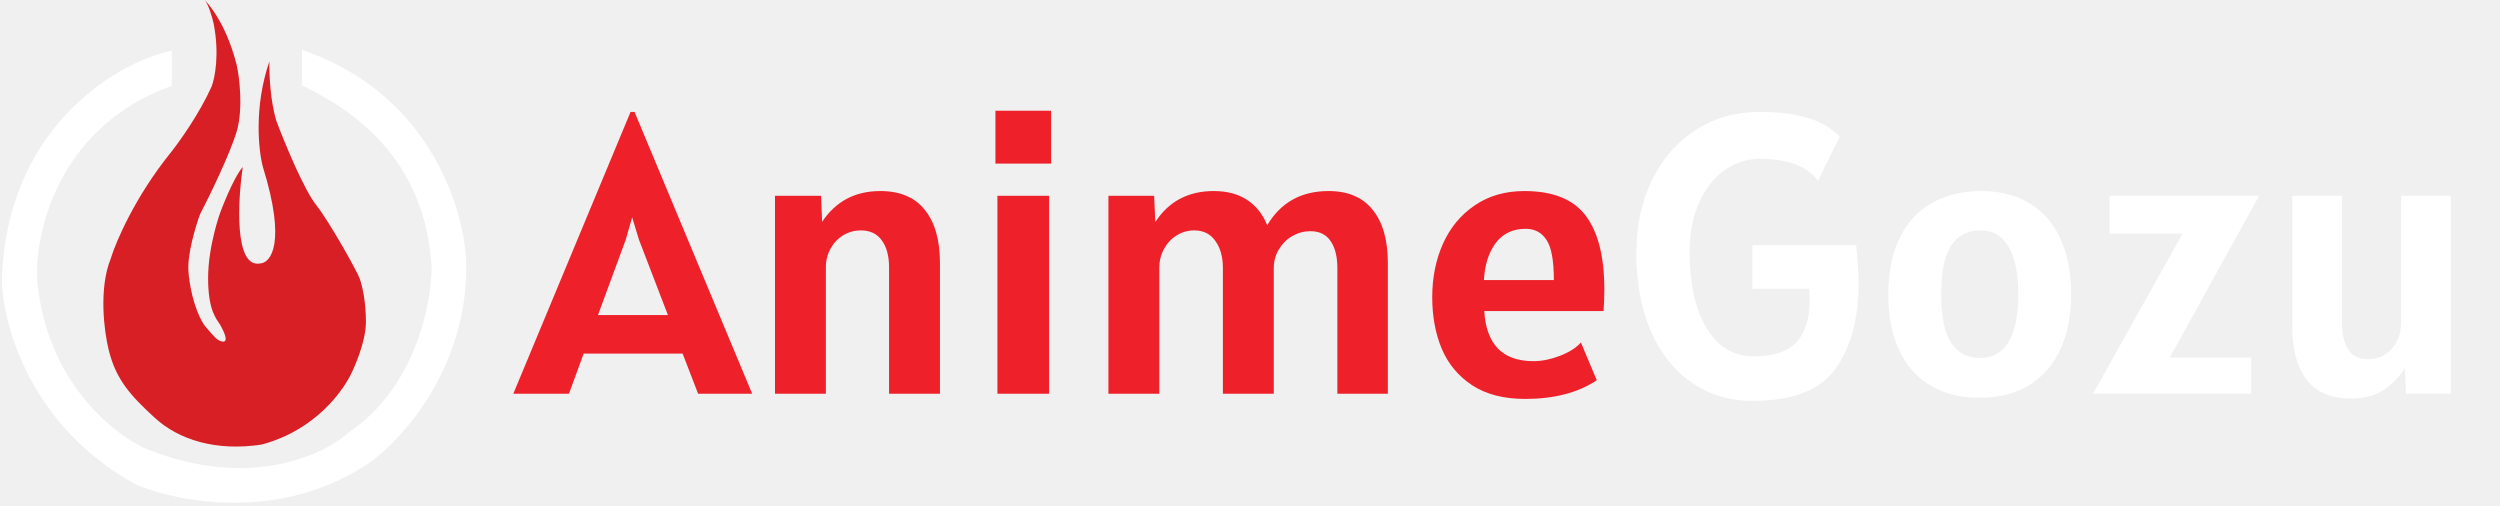
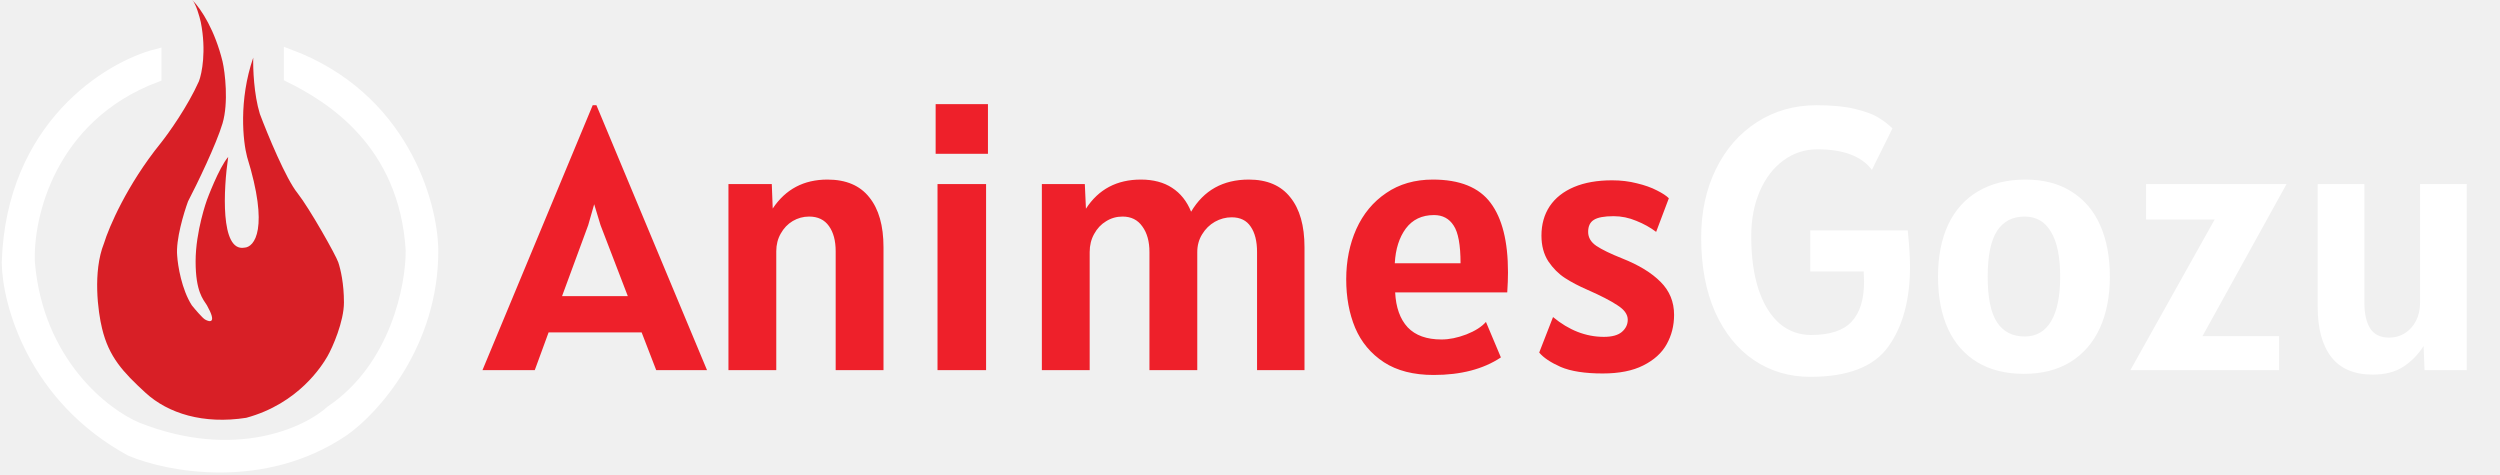
- <svg xmlns="http://www.w3.org/2000/svg" width="673" height="136" viewBox="0 0 673 136" fill="none">
-   <path d="M183.763 95.193H157.12L153.161 106H138.181L169.746 30.137H170.816L202.488 106H187.936L183.763 95.193ZM179.804 84.814L171.993 64.484L170.174 58.492L168.462 64.484L160.972 84.814H179.804ZM236.983 51.43C242.297 51.43 246.292 53.124 248.967 56.513C251.678 59.865 253.033 64.627 253.033 70.797V106H239.337V71.974C239.337 68.942 238.695 66.535 237.411 64.751C236.127 62.932 234.237 62.023 231.74 62.023C230.064 62.023 228.494 62.451 227.032 63.307C225.605 64.163 224.464 65.358 223.608 66.891C222.752 68.389 222.324 70.084 222.324 71.974V106H208.628V52.714H221.04L221.307 59.722C224.981 54.194 230.206 51.43 236.983 51.43ZM267.969 29.816H282.949V44.047H267.969V29.816ZM268.504 52.714H282.414V106H268.504V52.714ZM357.665 51.43C362.908 51.43 366.867 53.124 369.542 56.513C372.252 59.865 373.608 64.627 373.608 70.797V106H360.019V72.188C360.019 69.085 359.412 66.66 358.2 64.912C357.023 63.129 355.204 62.237 352.743 62.237C351.066 62.237 349.461 62.665 347.928 63.521C346.43 64.377 345.217 65.572 344.29 67.106C343.362 68.603 342.899 70.298 342.899 72.188V106H329.203V72.188C329.203 69.156 328.525 66.713 327.17 64.859C325.85 62.968 323.96 62.023 321.499 62.023C319.787 62.023 318.217 62.469 316.791 63.361C315.364 64.216 314.223 65.429 313.367 66.999C312.511 68.532 312.083 70.262 312.083 72.188V106H298.387V52.714H310.692L311.013 59.776C314.615 54.212 319.858 51.43 326.742 51.43C330.308 51.43 333.287 52.215 335.676 53.784C338.102 55.353 339.921 57.636 341.133 60.632C344.771 54.497 350.282 51.43 357.665 51.43ZM410.595 107.391C404.853 107.391 400.109 106.178 396.364 103.753C392.619 101.292 389.873 98.011 388.125 93.909C386.413 89.807 385.557 85.171 385.557 79.999C385.557 74.72 386.52 69.923 388.446 65.608C390.408 61.256 393.261 57.814 397.006 55.282C400.751 52.714 405.21 51.43 410.381 51.43C418.085 51.43 423.596 53.659 426.913 58.117C430.23 62.54 431.888 69.156 431.888 77.966C431.888 79.678 431.817 81.604 431.674 83.744H399.574C399.788 88.06 400.983 91.394 403.159 93.749C405.37 96.067 408.598 97.226 412.842 97.226C415.054 97.226 417.426 96.745 419.958 95.781C422.49 94.783 424.363 93.588 425.575 92.197L429.855 102.362C424.826 105.715 418.406 107.391 410.595 107.391ZM418.299 75.398C418.299 70.155 417.64 66.553 416.32 64.591C415.036 62.594 413.163 61.595 410.702 61.595C407.243 61.595 404.55 62.879 402.624 65.447C400.734 68.015 399.681 71.332 399.467 75.398H418.299Z" fill="#EE202A" />
-   <path d="M499.679 65.982C500.107 70.405 500.321 73.864 500.321 76.361C500.321 85.848 498.252 93.481 494.115 99.259C489.977 105.037 482.523 107.926 471.752 107.926C465.76 107.926 460.392 106.339 455.648 103.164C450.94 99.99 447.231 95.407 444.52 89.415C441.845 83.387 440.508 76.254 440.508 68.015C440.508 60.703 441.917 54.176 444.734 48.434C447.552 42.692 451.457 38.215 456.451 35.005C461.48 31.76 467.186 30.137 473.571 30.137C477.922 30.137 481.524 30.476 484.378 31.154C487.267 31.831 489.496 32.634 491.065 33.561C492.635 34.488 494.043 35.558 495.292 36.771L489.407 48.648C486.446 44.725 481.239 42.763 473.785 42.763C470.218 42.763 466.99 43.815 464.101 45.919C461.212 48.024 458.947 50.966 457.307 54.747C455.666 58.528 454.846 62.843 454.846 67.694C454.846 73.543 455.541 78.608 456.932 82.888C458.359 87.132 460.356 90.378 462.924 92.625C465.528 94.836 468.542 95.942 471.966 95.942C477.351 95.942 481.221 94.676 483.575 92.144C485.965 89.611 487.16 85.777 487.16 80.641C487.16 80.07 487.124 79.107 487.053 77.752H471.752V65.982H499.679ZM532.946 107.07C527.738 107.07 523.298 105.964 519.624 103.753C515.951 101.542 513.151 98.367 511.225 94.23C509.299 90.057 508.336 85.064 508.336 79.25C508.336 73.436 509.317 68.443 511.278 64.27C513.276 60.097 516.147 56.923 519.892 54.747C523.672 52.536 528.166 51.43 533.374 51.43C538.545 51.43 542.932 52.571 546.535 54.854C550.173 57.101 552.919 60.311 554.774 64.484C556.628 68.657 557.556 73.579 557.556 79.25C557.556 84.885 556.593 89.807 554.667 94.016C552.741 98.189 549.923 101.417 546.214 103.699C542.54 105.947 538.117 107.07 532.946 107.07ZM533.16 96.37C536.477 96.37 538.991 94.925 540.703 92.037C542.451 89.147 543.325 84.885 543.325 79.25C543.325 73.579 542.451 69.299 540.703 66.41C538.991 63.485 536.477 62.023 533.16 62.023C529.664 62.023 527.025 63.396 525.242 66.142C523.458 68.889 522.567 73.258 522.567 79.25C522.567 85.242 523.458 89.593 525.242 92.304C527.025 95.015 529.664 96.37 533.16 96.37ZM584.086 96.263H606.021V106H563.435L587.563 62.879H567.929V52.714H608.161L584.086 96.263ZM659.771 52.714V106H647.68L647.412 99.099C645.843 101.559 643.899 103.539 641.581 105.037C639.298 106.535 636.374 107.284 632.807 107.284C627.528 107.284 623.587 105.608 620.983 102.255C618.38 98.902 617.078 94.123 617.078 87.917V52.714H630.453V86.74C630.453 89.843 631.006 92.286 632.111 94.07C633.253 95.817 635.054 96.691 637.515 96.691C639.191 96.691 640.689 96.281 642.009 95.46C643.364 94.605 644.434 93.427 645.219 91.93C646.004 90.396 646.396 88.666 646.396 86.74V52.714H659.771Z" fill="white" />
+ <svg xmlns="http://www.w3.org/2000/svg" width="716" height="136" viewBox="0 0 716 136" fill="none">
+   <path d="M183.763 95.193H157.12L153.161 106H138.181L169.746 30.137H170.816L202.488 106H187.936L183.763 95.193ZM179.804 84.814L171.993 64.484L170.174 58.492L168.462 64.484L160.972 84.814H179.804ZM236.983 51.43C242.297 51.43 246.292 53.124 248.967 56.513C251.678 59.865 253.033 64.627 253.033 70.797V106H239.337V71.974C239.337 68.942 238.695 66.535 237.411 64.751C236.127 62.932 234.237 62.023 231.74 62.023C230.064 62.023 228.494 62.451 227.032 63.307C225.605 64.163 224.464 65.358 223.608 66.891C222.752 68.389 222.324 70.084 222.324 71.974V106H208.628V52.714H221.04L221.307 59.722C224.981 54.194 230.206 51.43 236.983 51.43ZM267.969 29.816H282.949V44.047H267.969V29.816ZM268.504 52.714H282.414V106H268.504V52.714ZM357.665 51.43C362.908 51.43 366.867 53.124 369.542 56.513C372.252 59.865 373.608 64.627 373.608 70.797V106H360.019V72.188C360.019 69.085 359.412 66.66 358.2 64.912C357.023 63.129 355.204 62.237 352.743 62.237C351.066 62.237 349.461 62.665 347.928 63.521C346.43 64.377 345.217 65.572 344.29 67.106C343.362 68.603 342.899 70.298 342.899 72.188V106H329.203V72.188C329.203 69.156 328.525 66.713 327.17 64.859C325.85 62.968 323.96 62.023 321.499 62.023C319.787 62.023 318.217 62.469 316.791 63.361C315.364 64.216 314.223 65.429 313.367 66.999C312.511 68.532 312.083 70.262 312.083 72.188V106H298.387V52.714H310.692L311.013 59.776C314.615 54.212 319.858 51.43 326.742 51.43C330.308 51.43 333.287 52.215 335.676 53.784C338.102 55.353 339.921 57.636 341.133 60.632C344.771 54.497 350.282 51.43 357.665 51.43ZM410.595 107.391C404.853 107.391 400.109 106.178 396.364 103.753C392.619 101.292 389.873 98.011 388.125 93.909C386.413 89.807 385.557 85.171 385.557 79.999C385.557 74.72 386.52 69.923 388.446 65.608C390.408 61.256 393.261 57.814 397.006 55.282C400.751 52.714 405.21 51.43 410.381 51.43C418.085 51.43 423.596 53.659 426.913 58.117C430.23 62.54 431.888 69.156 431.888 77.966C431.888 79.678 431.817 81.604 431.674 83.744H399.574C399.788 88.06 400.983 91.394 403.159 93.749C405.37 96.067 408.598 97.226 412.842 97.226C415.054 97.226 417.426 96.745 419.958 95.781C422.49 94.783 424.363 93.588 425.575 92.197L429.855 102.362C424.826 105.715 418.406 107.391 410.595 107.391ZM418.299 75.398C418.299 70.155 417.64 66.553 416.32 64.591C415.036 62.594 413.163 61.595 410.702 61.595C407.243 61.595 404.55 62.879 402.624 65.447C400.734 68.015 399.681 71.332 399.467 75.398H418.299ZM459.019 106.963C453.918 106.963 449.906 106.339 446.981 105.09C444.092 103.806 442.041 102.433 440.829 100.971L444.788 90.806C449.353 94.587 454.204 96.477 459.34 96.477C461.658 96.477 463.37 96.013 464.476 95.086C465.617 94.123 466.188 92.946 466.188 91.555C466.188 90.057 465.207 88.684 463.245 87.436C461.319 86.151 458.448 84.671 454.632 82.995C452.171 81.925 450.031 80.802 448.212 79.624C446.393 78.448 444.806 76.86 443.45 74.863C442.131 72.83 441.471 70.369 441.471 67.48C441.471 64.27 442.255 61.47 443.825 59.081C445.43 56.691 447.748 54.854 450.78 53.57C453.811 52.286 457.449 51.644 461.694 51.644C464.226 51.644 466.598 51.929 468.809 52.5C471.056 53.035 472.964 53.713 474.534 54.533C476.103 55.318 477.244 56.067 477.958 56.78L474.32 66.41C472.679 65.162 470.789 64.109 468.649 63.254C466.544 62.362 464.369 61.916 462.122 61.916C459.447 61.916 457.556 62.273 456.451 62.986C455.381 63.664 454.846 64.805 454.846 66.41C454.846 68.015 455.63 69.353 457.2 70.422C458.805 71.493 461.266 72.687 464.583 74.007C469.362 75.897 473.036 78.144 475.604 80.748C478.172 83.316 479.456 86.455 479.456 90.164C479.456 93.267 478.742 96.085 477.316 98.617C475.925 101.114 473.696 103.129 470.628 104.662C467.597 106.196 463.727 106.963 459.019 106.963Z" fill="#EE202A" />
+   <path d="M546.387 65.982C546.815 70.405 547.029 73.864 547.029 76.361C547.029 85.848 544.96 93.481 540.823 99.259C536.686 105.037 529.231 107.926 518.46 107.926C512.468 107.926 507.1 106.339 502.356 103.164C497.648 99.99 493.939 95.407 491.228 89.415C488.553 83.387 487.216 76.254 487.216 68.015C487.216 60.703 488.625 54.176 491.442 48.434C494.26 42.692 498.166 38.215 503.159 35.005C508.188 31.76 513.895 30.137 520.279 30.137C524.63 30.137 528.233 30.476 531.086 31.154C533.975 31.831 536.204 32.634 537.773 33.561C539.343 34.488 540.752 35.558 542 36.771L536.115 48.648C533.155 44.725 527.947 42.763 520.493 42.763C516.926 42.763 513.698 43.815 510.809 45.919C507.92 48.024 505.656 50.966 504.015 54.747C502.374 58.528 501.554 62.843 501.554 67.694C501.554 73.543 502.249 78.608 503.64 82.888C505.067 87.132 507.064 90.378 509.632 92.625C512.236 94.836 515.25 95.942 518.674 95.942C524.06 95.942 527.929 94.676 530.283 92.144C532.673 89.611 533.868 85.777 533.868 80.641C533.868 80.07 533.832 79.107 533.761 77.752H518.46V65.982H546.387ZM579.654 107.07C574.446 107.07 570.006 105.964 566.332 103.753C562.659 101.542 559.859 98.367 557.933 94.23C556.007 90.057 555.044 85.064 555.044 79.25C555.044 73.436 556.025 68.443 557.986 64.27C559.984 60.097 562.855 56.923 566.6 54.747C570.38 52.536 574.874 51.43 580.082 51.43C585.253 51.43 589.64 52.571 593.243 54.854C596.881 57.101 599.627 60.311 601.482 64.484C603.336 68.657 604.264 73.579 604.264 79.25C604.264 84.885 603.301 89.807 601.375 94.016C599.449 98.189 596.631 101.417 592.922 103.699C589.248 105.947 584.825 107.07 579.654 107.07ZM579.868 96.37C583.185 96.37 585.699 94.925 587.411 92.037C589.159 89.147 590.033 84.885 590.033 79.25C590.033 73.579 589.159 69.299 587.411 66.41C585.699 63.485 583.185 62.023 579.868 62.023C576.372 62.023 573.733 63.396 571.95 66.142C570.166 68.889 569.275 73.258 569.275 79.25C569.275 85.242 570.166 89.593 571.95 92.304C573.733 95.015 576.372 96.37 579.868 96.37ZM630.794 96.263H652.729V106H610.143L634.271 62.879H614.637V52.714H654.869L630.794 96.263ZM706.479 52.714V106H694.388L694.12 99.099C692.551 101.559 690.607 103.539 688.289 105.037C686.006 106.535 683.082 107.284 679.515 107.284C674.236 107.284 670.295 105.608 667.691 102.255C665.088 98.902 663.786 94.123 663.786 87.917V52.714H677.161V86.74C677.161 89.843 677.714 92.286 678.819 94.07C679.961 95.817 681.762 96.691 684.223 96.691C685.899 96.691 687.397 96.281 688.717 95.46C690.072 94.605 691.142 93.427 691.927 91.93C692.712 90.396 693.104 88.666 693.104 86.74V52.714H706.479Z" fill="white" />
  <path d="M44.741 15.556V22.05C14.294 33.528 7.89 62.274 8.494 75.212C10.911 103.846 30.141 118.657 39.455 122.483C67.365 133.478 87.935 123.842 94.731 117.65C113.337 105.116 117.788 81.719 117.687 71.587C115.754 40.898 94.731 27.94 82.8 22.05V15.556C115.301 27.638 123.829 57.944 124.03 71.587C124.151 98.651 107.065 117.399 98.507 123.389C75.55 138.975 48.164 133.71 37.34 129.128C9.431 113.905 2.151 86.841 2 75.212C3.208 36.065 30.997 19.13 44.741 15.556Z" fill="white" stroke="white" stroke-width="3" />
  <path d="M69.958 70.932C63.031 72.124 64.005 54.102 65.358 44.942C62.652 48.082 59.269 57.26 59.269 57.26C59.269 57.26 56.022 66.194 56.022 74.858C56.022 83.521 58.187 85.732 59.269 87.447C62.192 92.645 60.126 92.32 58.728 91.508C57.97 91.075 55.887 88.62 54.94 87.447C52.017 82.899 50.926 76.076 50.745 73.234C50.312 68.685 52.64 60.96 53.857 57.666C56.347 52.901 61.975 41.287 63.734 35.331C65.493 29.375 64.456 20.711 63.734 17.598C61.569 8.799 57.781 2.752 55.075 0C56.157 1.191 57.15 4.738 57.51 6.362C59.134 14.592 57.826 21.072 56.969 23.283C53.722 30.539 48.31 38.128 46.01 41.016C36.377 52.928 31.172 65.112 29.774 69.714C26.527 77.836 28.06 89.342 29.233 94.08C31.181 102.202 35.186 106.534 41.68 112.49C48.175 118.446 58.273 121.559 70.499 119.664C85.518 115.603 92.284 104.639 93.771 102.067C95.258 99.495 98.507 92.049 98.507 86.635C98.507 81.22 97.559 77.159 96.883 75.129C96.206 73.098 88.629 59.652 85.247 55.365C81.892 51.25 76.633 38.489 74.423 32.623C72.691 26.992 72.439 19.538 72.529 16.515C68.307 28.752 69.597 40.565 70.77 44.942C77.156 65.518 72.89 70.842 69.958 70.932Z" fill="#D81F26" />
</svg>
